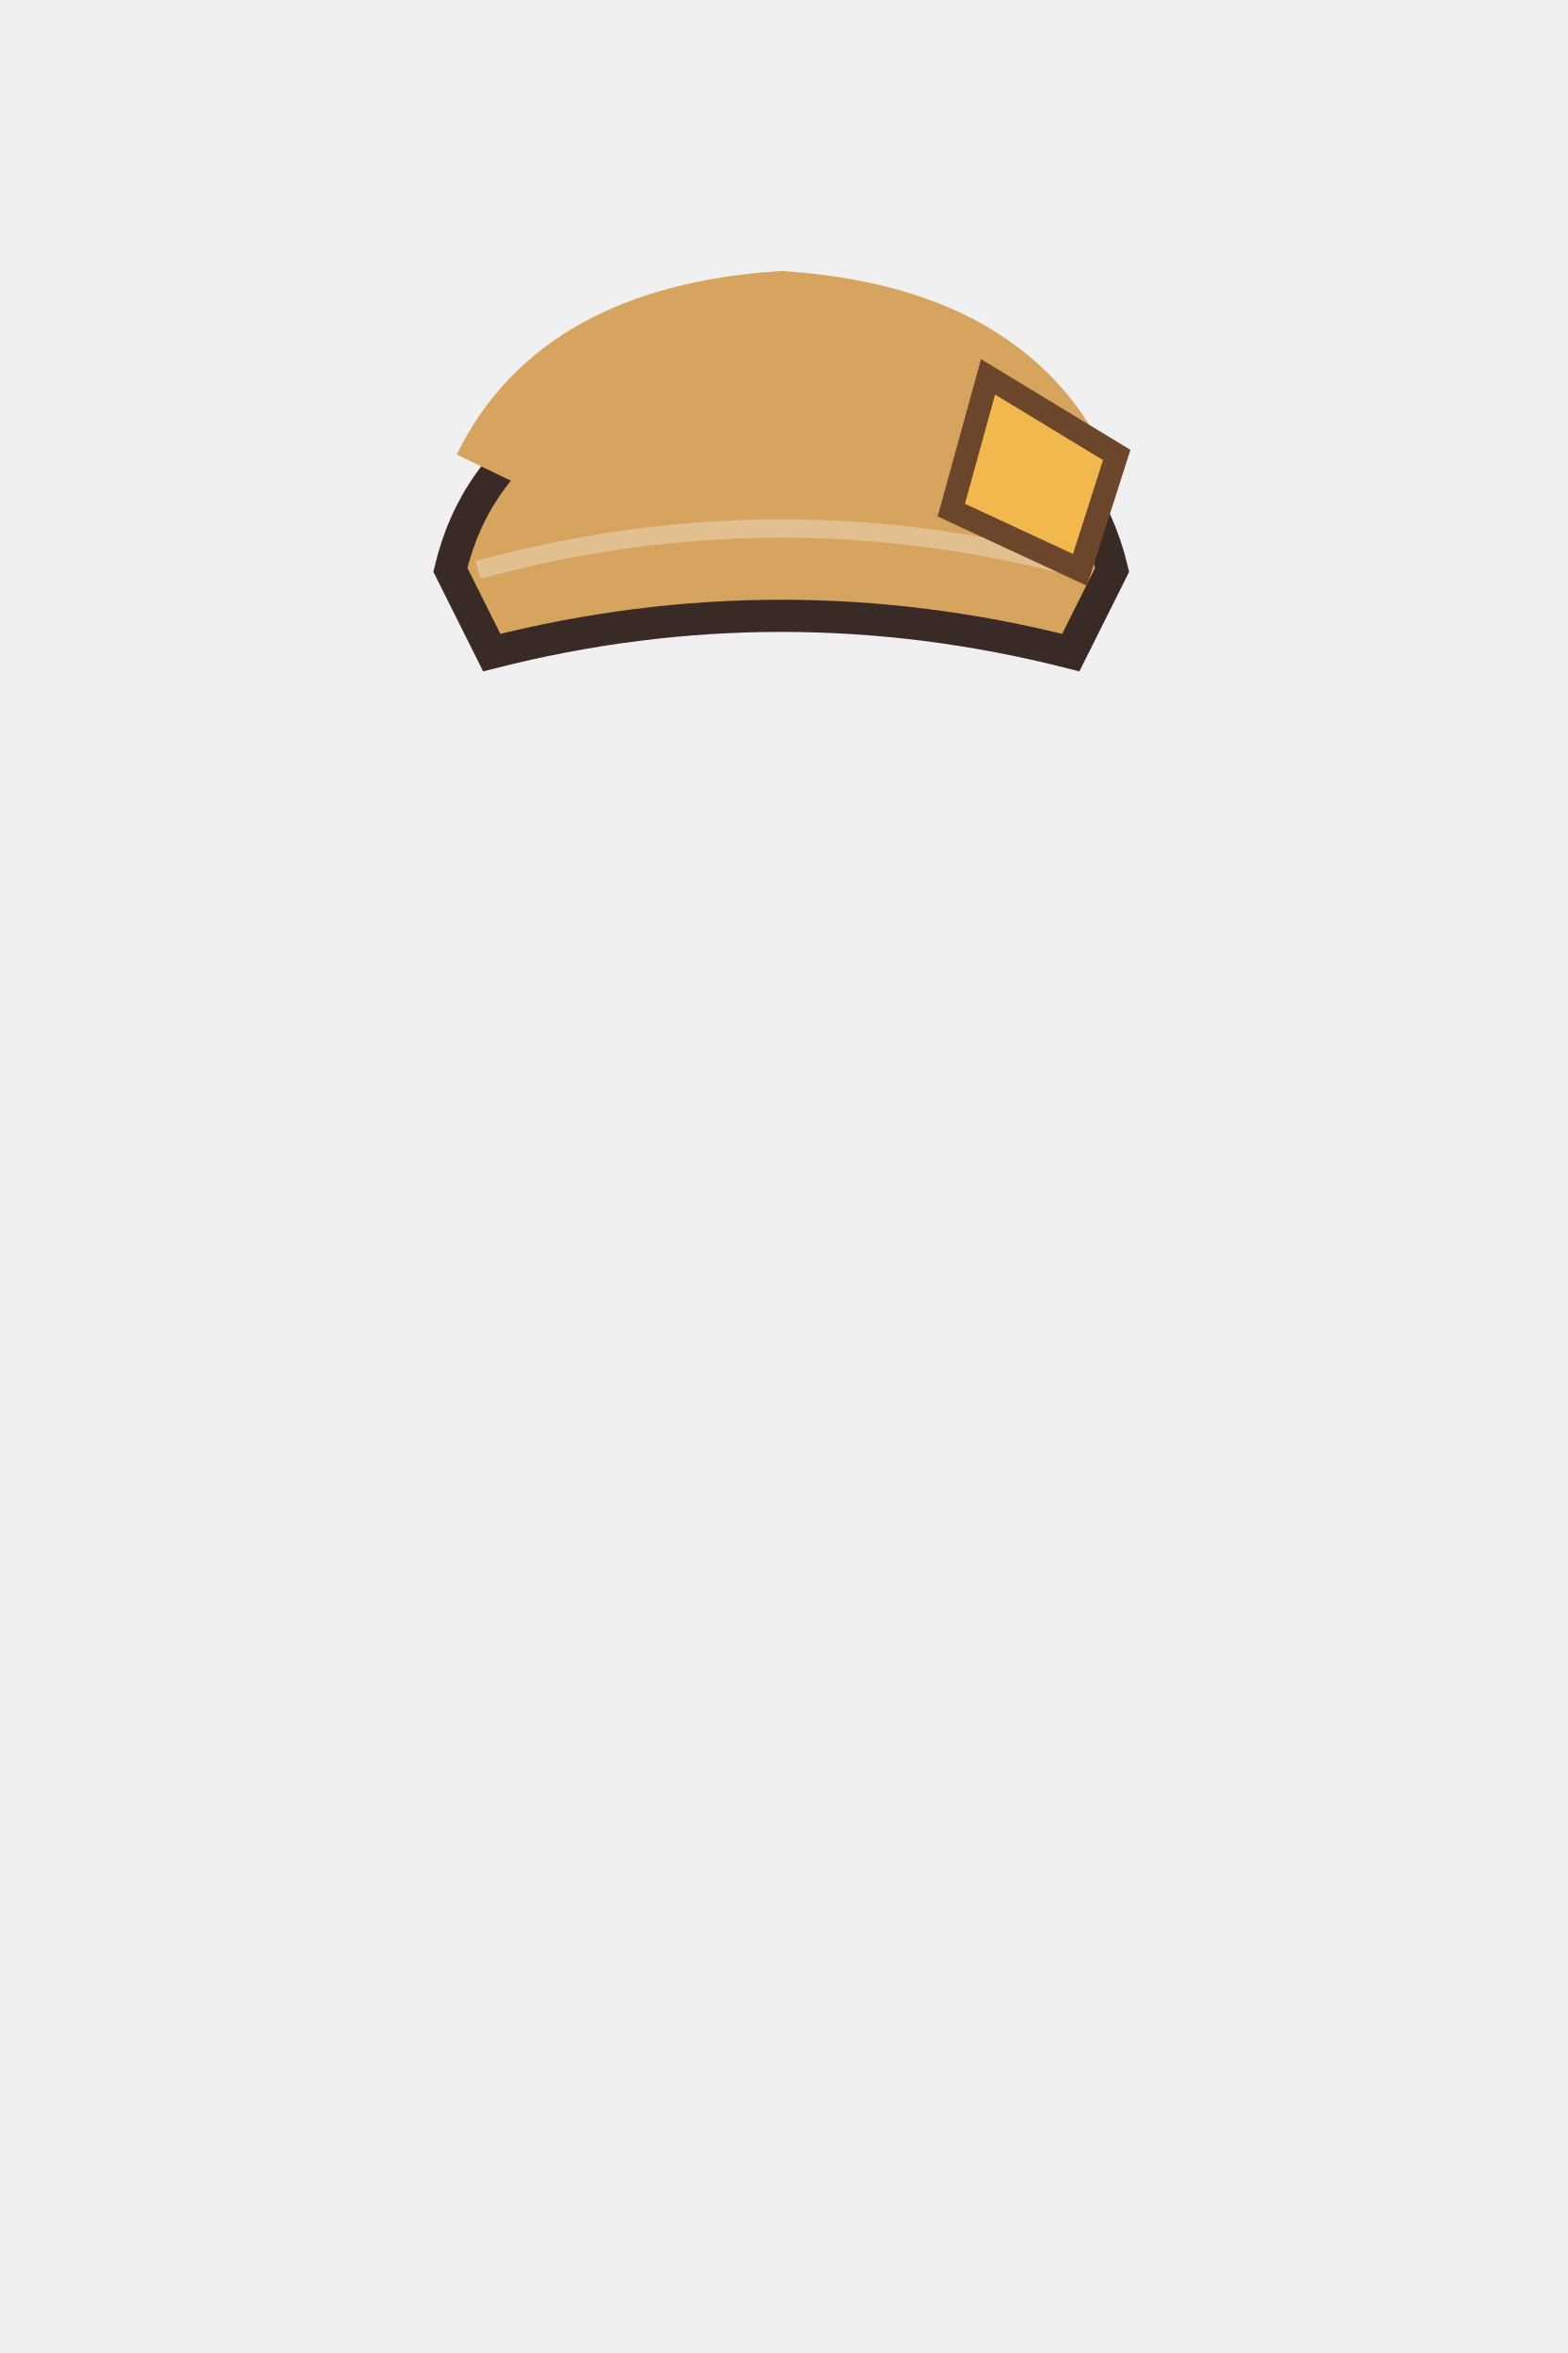
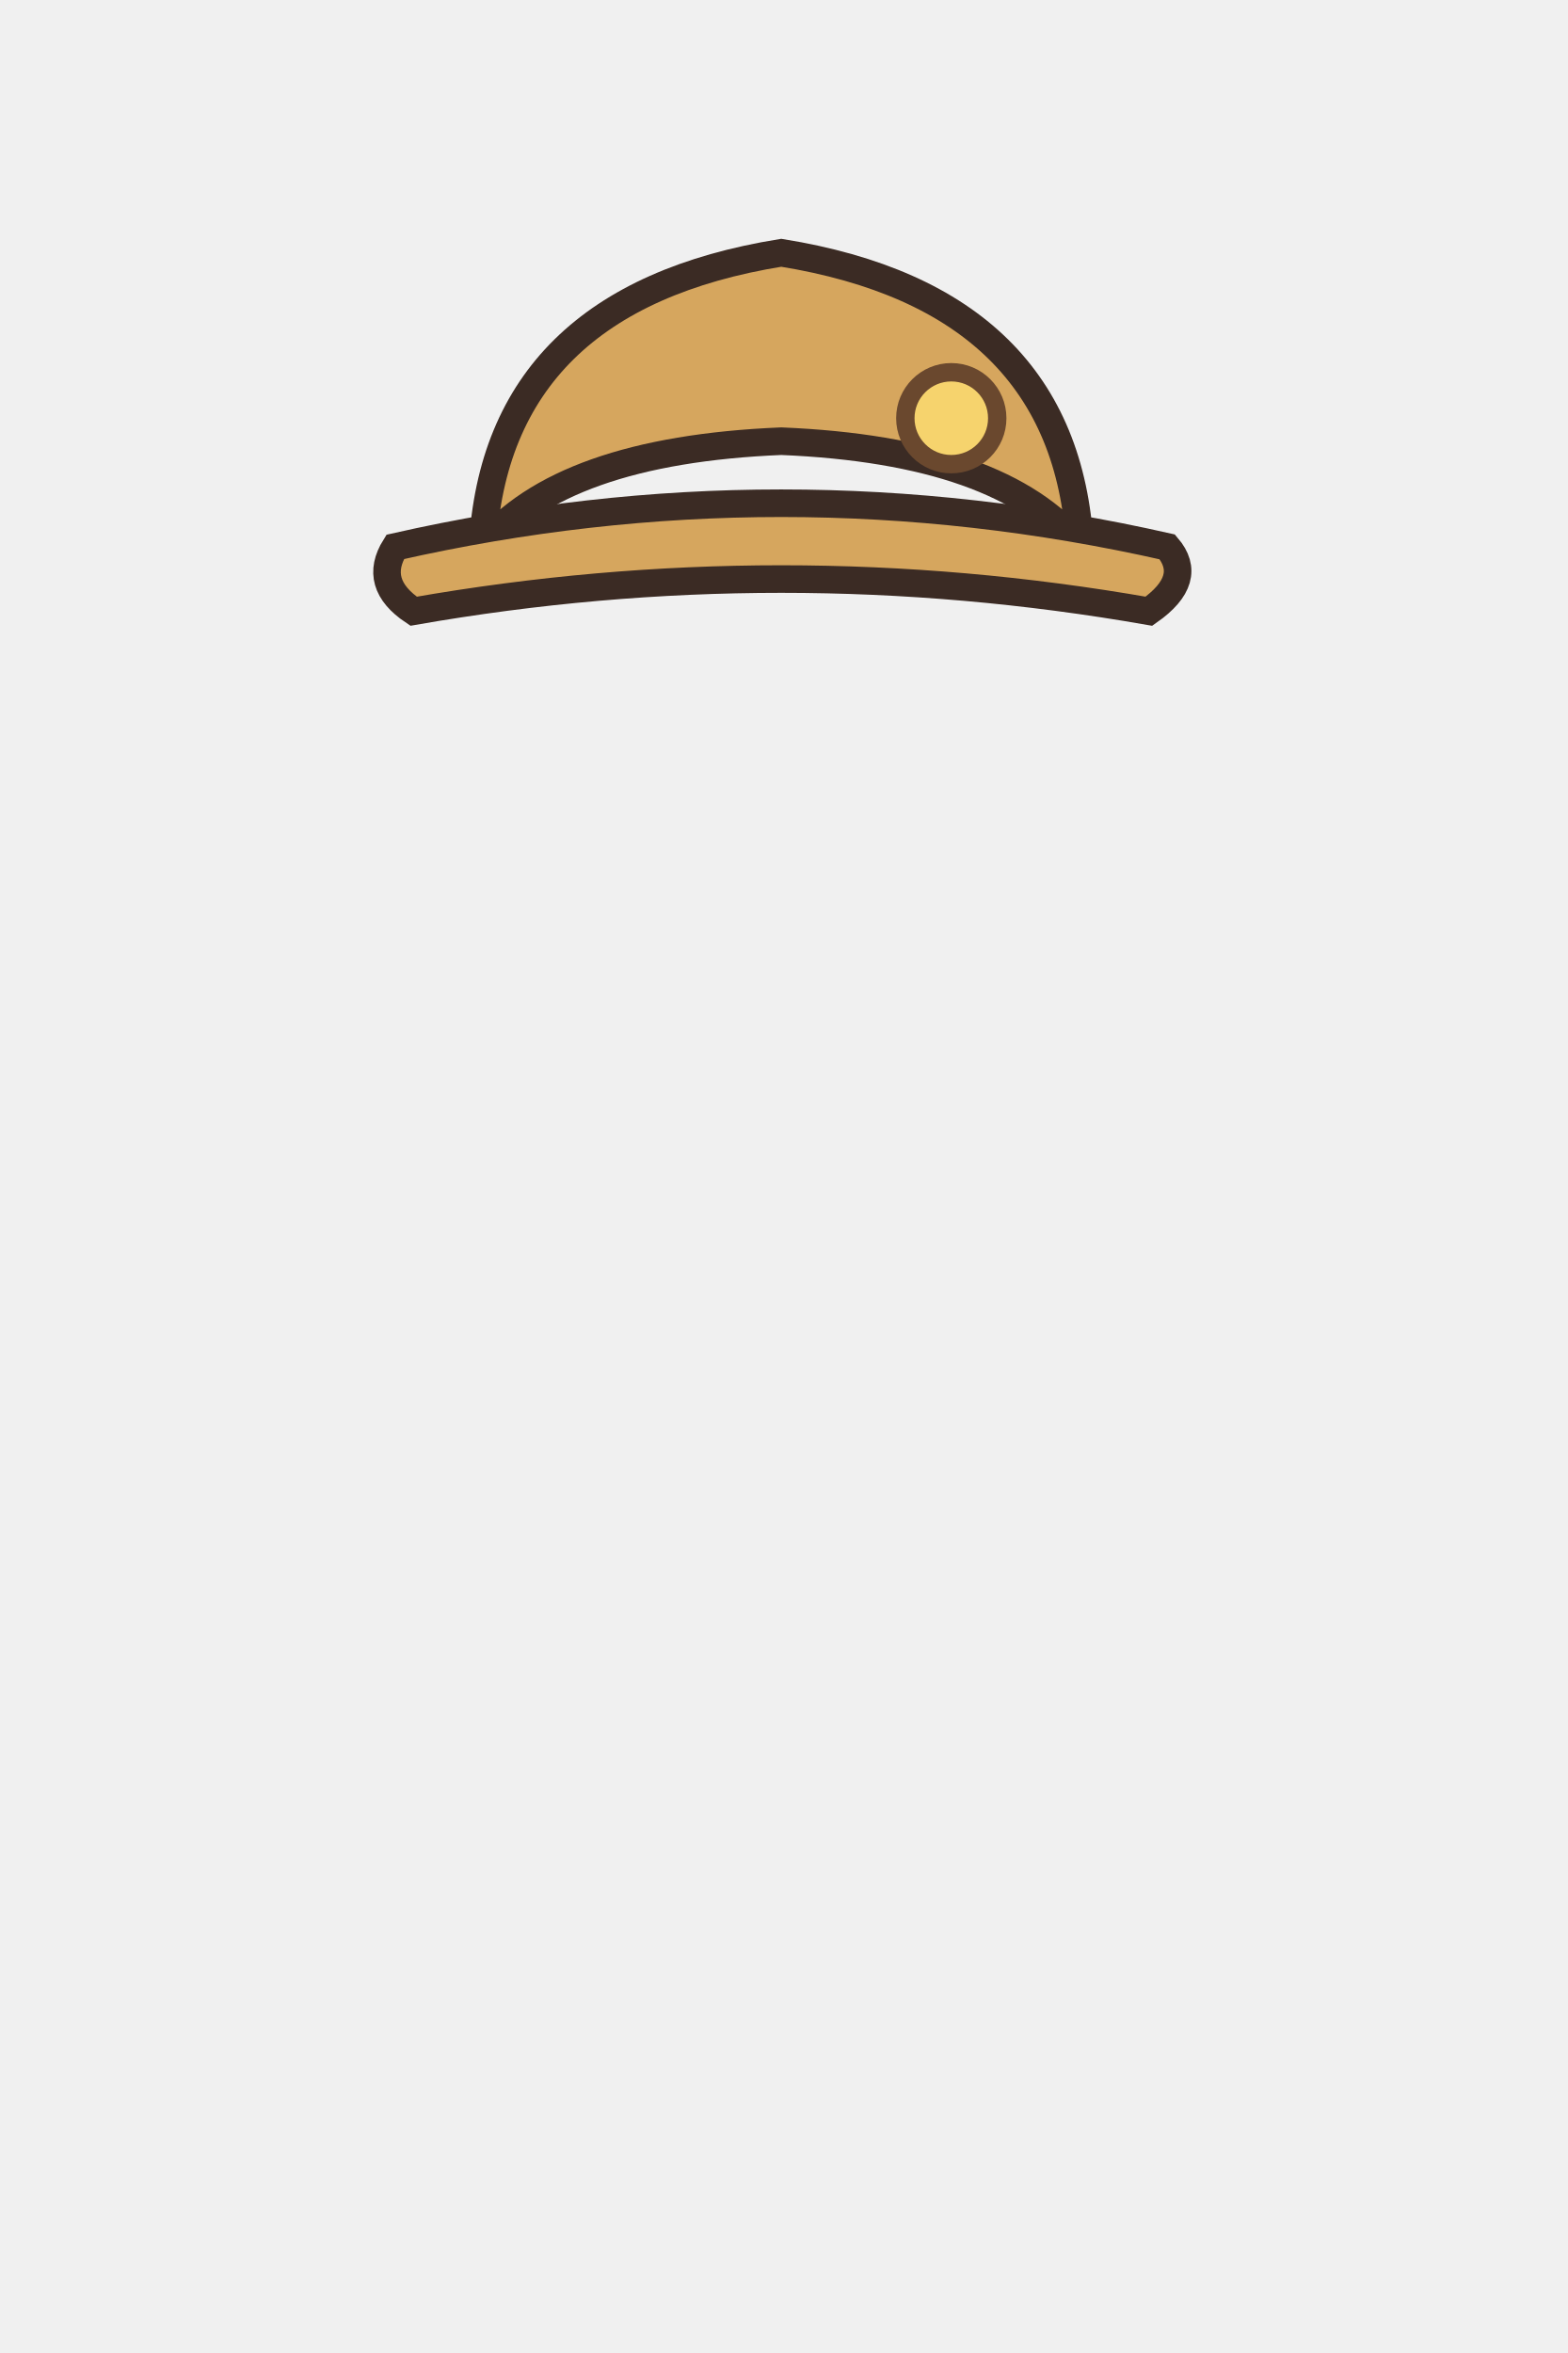
<svg xmlns="http://www.w3.org/2000/svg" viewBox="0 0 341 512">
-   <defs>
-     <linearGradient id="skin" x1="0" y1="0" x2="0" y2="1">
-       <stop stop-color="#ffd9bb" />
-       <stop offset="1" stop-color="#e9ad86" />
-     </linearGradient>
-     <linearGradient id="shirt" x1="0" y1="0" x2="1" y2="1">
-       <stop stop-color="#f7fbff" />
-       <stop offset="1" stop-color="#dbe8f3" />
-     </linearGradient>
-   </defs>
-   <path d="M98 124 Q108 82 170 77 Q232 82 242 124 L233 142 Q170 126 107 142Z" fill="#d6a45f" stroke="#3a2a25" stroke-width="7" />
-   <path d="M104 124 Q170 106 236 124" fill="none" stroke="#fff" stroke-width="4" opacity=".3" />
-   <path d="M112 105 Q126 76 170 73 Q214 76 228 105" fill="none" stroke="#d6a45f" stroke-width="28" />
-   <path d="M215 82 l28 17 l-8 25 l-28-13Z" fill="#f2b84d" stroke="#6b462a" stroke-width="5" />
+   <g>
+     <path d="M105 119 Q108 65 170 55 Q232 65 235 119 Q218 98 170 96 Q122 98 105 119Z" fill="#d6a65e" stroke="#3b2b24" stroke-width="6" />
+     <path d="M86 119 Q170 100 254 119 Q260 126 250 133 Q170 119 90 133 Q81 127 86 119Z" fill="#d6a65e" stroke="#3b2b24" stroke-width="6" />
+     <circle cx="207" cy="91" r="10" fill="#f6d36d" stroke="#6a482e" stroke-width="4" />
+   </g>
</svg>
